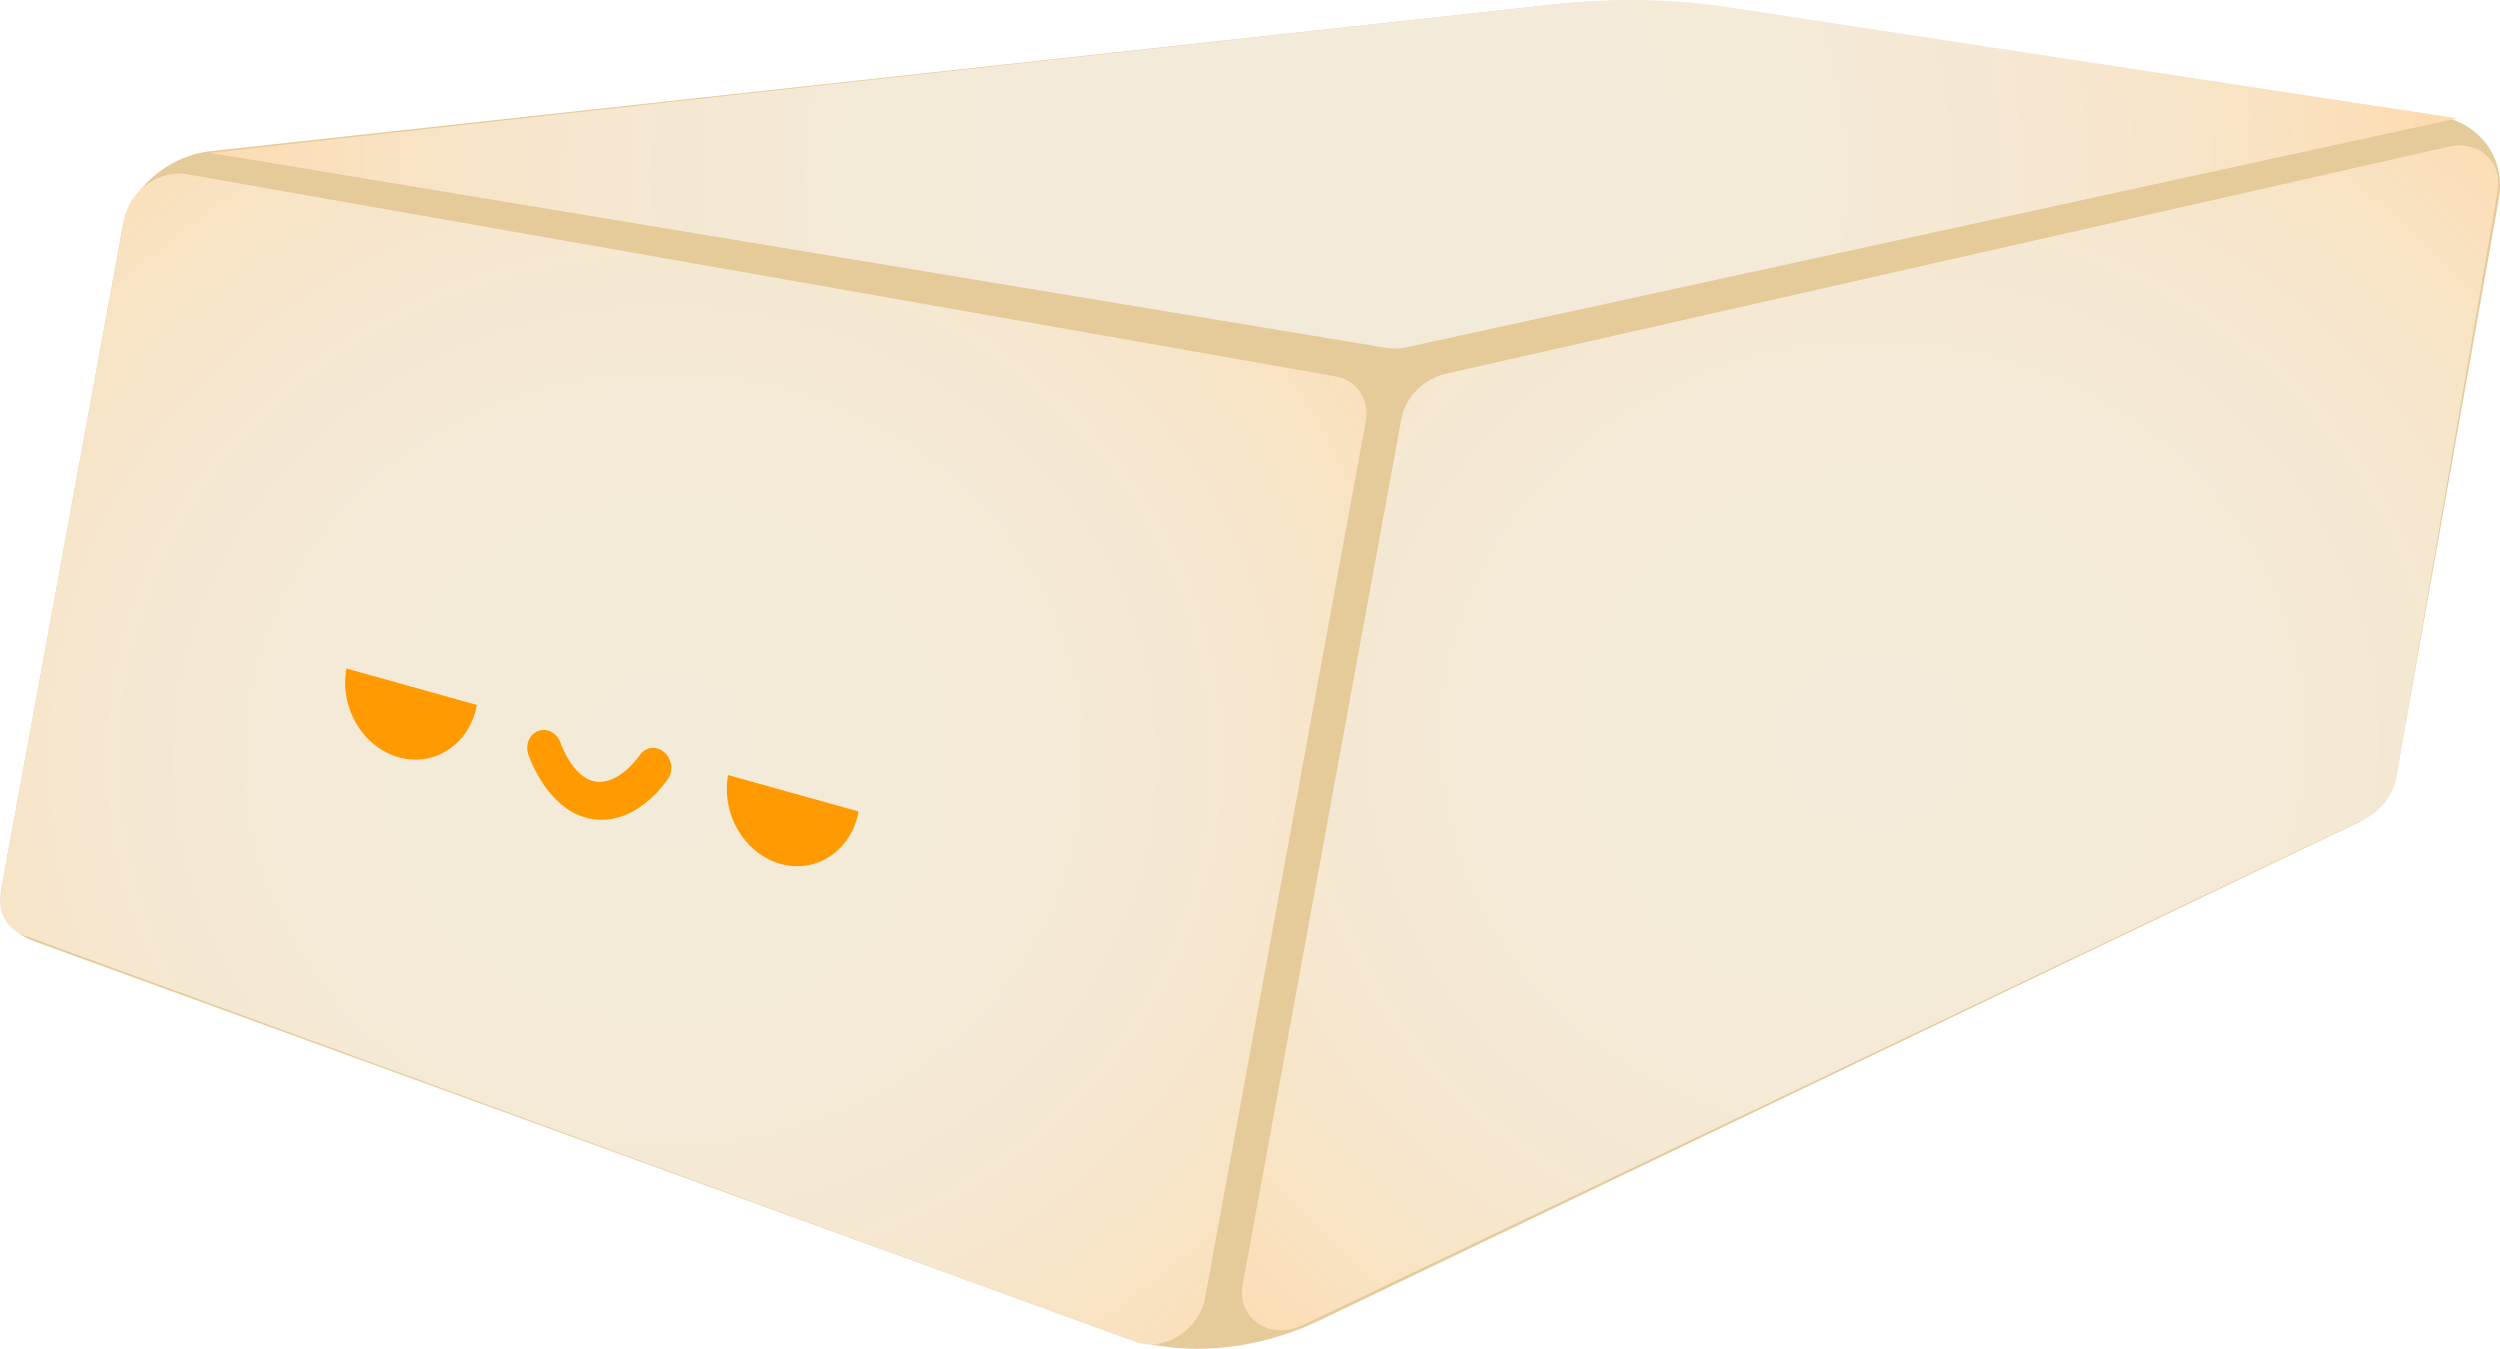
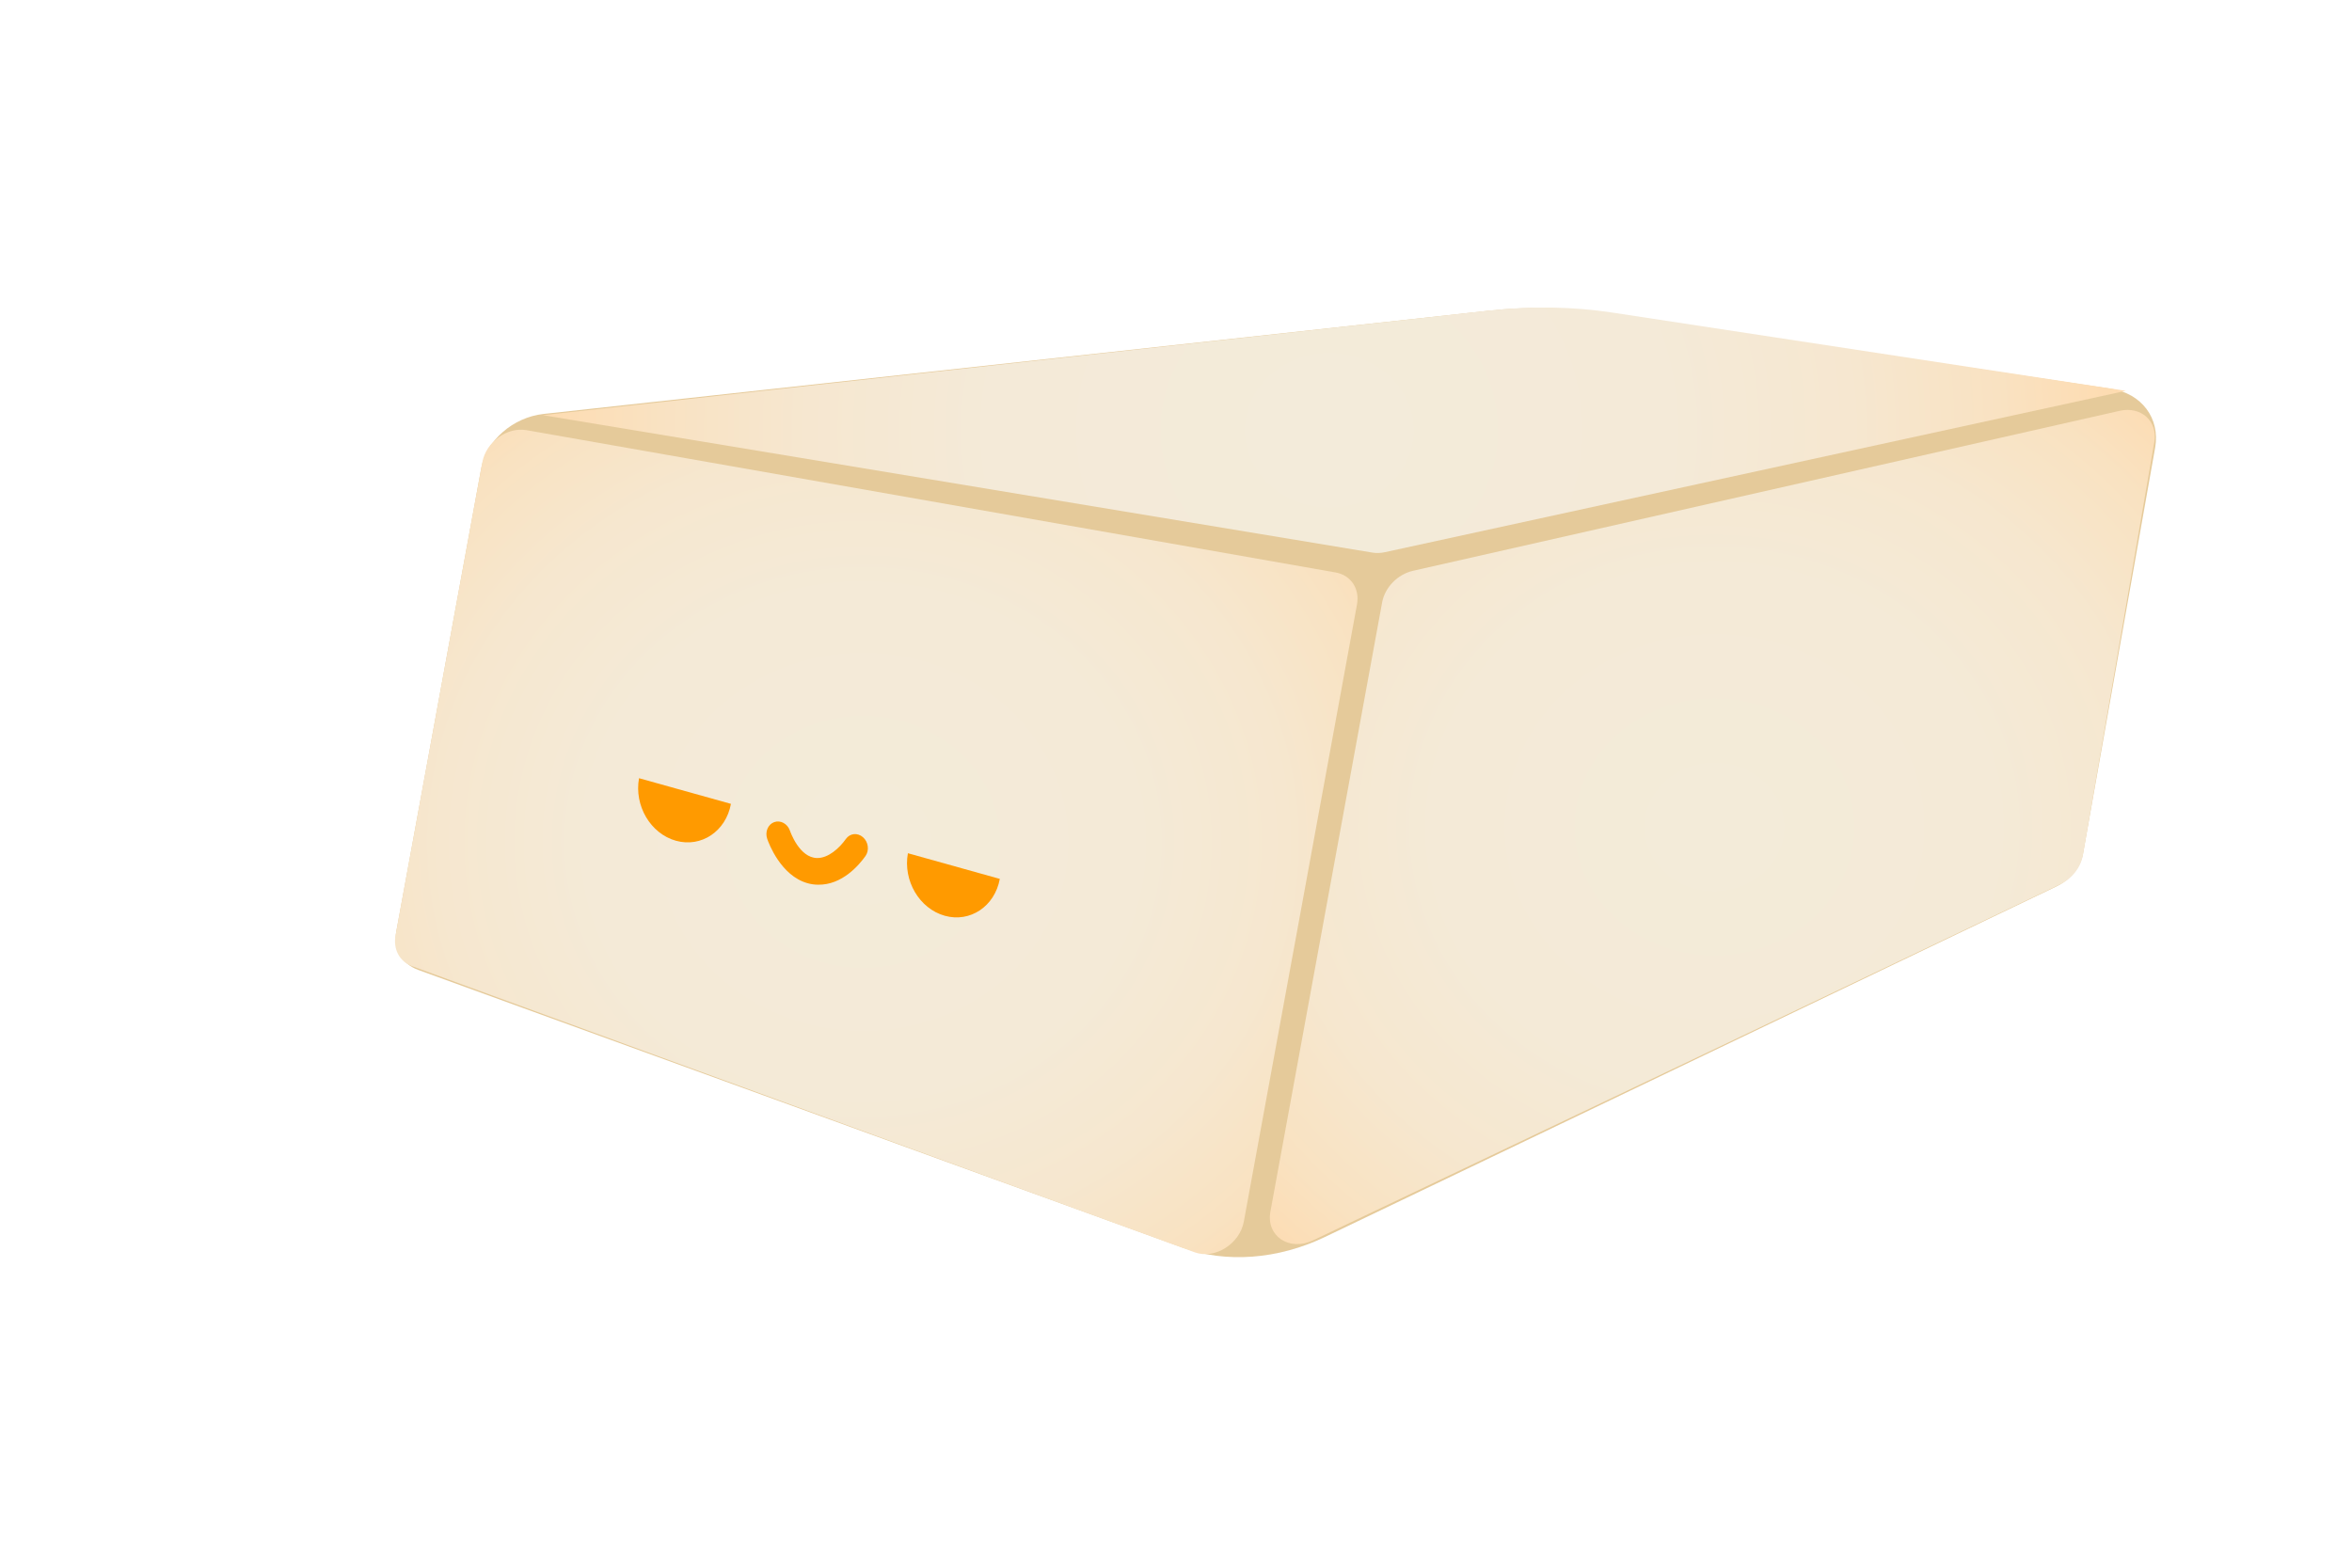
- <svg xmlns="http://www.w3.org/2000/svg" width="519" height="280" viewBox="0 0 519 280" fill="none">
-   <path d="M505.698 23.962L354.912 1.486C344.396 -0.085 333.444 -0.266 322.369 0.95C229.505 11.097 136.641 21.236 43.769 31.383C34.789 32.365 26.901 39.235 25.414 47.382L0.372 183.997C-0.556 189.048 2.04 193.57 6.871 195.322C81.956 222.615 157.033 249.9 232.117 277.193C244.877 281.828 260.232 280.681 274.043 274.06C345.891 239.617 417.747 205.167 489.595 170.724C493.769 168.723 496.792 164.994 497.507 160.97C504.589 121.091 511.663 81.205 518.745 41.327C520.281 32.667 514.752 25.313 505.698 23.962Z" fill="#E5CA9A" />
-   <path d="M25.743 45.592L0.159 185.145C-0.589 189.222 1.35 192.853 4.998 194.189C81.898 222.32 158.799 250.451 235.708 278.575C241.582 280.719 248.96 276.106 250.16 269.53L283.516 87.555C284.371 82.897 281.717 78.918 277.231 78.125L38.749 36.163C33.039 35.158 26.828 39.658 25.743 45.592Z" fill="url(#paint0_radial_208_675)" />
-   <path d="M290.927 86.936L257.998 266.57C256.675 273.773 263.551 278.393 270.584 275.034C343.96 240.055 417.344 205.069 490.72 170.09C494.229 168.422 496.825 165.115 497.441 161.529C504.466 120.91 511.482 80.292 518.507 39.666C519.566 33.528 514.596 29.035 508.311 30.455L300.038 77.627C295.511 78.653 291.74 82.504 290.927 86.936Z" fill="url(#paint1_radial_208_675)" />
-   <path d="M322.747 0.882L43.572 31.738L288.043 72.259C289.234 72.455 290.5 72.417 291.757 72.138L510.102 24.574L358.93 1.516C347.239 -0.266 335.071 -0.477 322.747 0.882Z" fill="url(#paint2_radial_208_675)" />
-   <path d="M121.59 169.743C113.686 167.539 110.12 157.905 109.701 156.682C108.987 154.613 109.907 152.401 111.755 151.729C113.612 151.065 115.682 152.197 116.397 154.266C116.512 154.591 119.182 162.246 124.383 162.314C127.678 162.374 130.931 159.445 132.887 156.682C134.07 155.013 136.304 154.772 137.915 156.176C139.509 157.565 139.837 160.049 138.662 161.718C136.83 164.307 131.81 170.317 124.671 170.181C123.578 170.174 122.551 170.015 121.59 169.743Z" fill="#FF9A00" />
-   <path d="M82.778 157.218C90.254 159.309 97.525 154.439 99.004 146.346L71.916 138.781C70.437 146.874 75.301 155.126 82.778 157.218Z" fill="#FF9A00" />
-   <path d="M162.02 179.339C169.496 181.43 176.768 176.56 178.246 168.467L151.159 160.902C149.68 168.995 154.544 177.247 162.02 179.339Z" fill="#FF9A00" />
+ <svg xmlns="http://www.w3.org/2000/svg" width="780" height="520" viewBox="0 0 780 520" fill="none">
+   <path d="M700.032 128.957L530.361 103.672C518.528 101.905 506.205 101.701 493.743 103.069C389.248 114.484 284.754 125.891 180.25 137.306C170.145 138.411 161.27 146.14 159.597 155.304L131.419 308.997C130.374 314.679 133.296 319.766 138.731 321.737C223.22 352.441 307.699 383.137 392.188 413.842C406.545 419.057 423.824 417.766 439.364 410.317C520.211 371.569 601.066 332.813 681.912 294.065C686.608 291.814 690.011 287.618 690.815 283.091C698.784 238.228 706.744 193.356 714.713 148.492C716.442 138.75 710.22 130.477 700.032 128.957Z" fill="#E5CA9A" />
+   <path d="M159.967 153.292L131.179 310.288C130.337 314.874 132.519 318.96 136.624 320.463C223.156 352.111 309.687 383.758 396.228 415.397C402.838 417.809 411.14 412.619 412.49 405.221L450.024 200.499C450.985 195.259 447.999 190.783 442.952 189.891L174.602 142.683C168.177 141.553 161.187 146.616 159.967 153.292Z" fill="url(#paint0_radial_222_365)" />
+   <path d="M458.363 199.803L421.309 401.891C419.821 409.994 427.559 415.192 435.472 411.413C518.038 372.062 600.613 332.702 683.179 293.351C687.126 291.474 690.048 287.754 690.741 283.72C698.645 238.024 706.54 192.328 714.445 146.624C715.637 139.719 710.044 134.665 702.972 136.262L468.615 189.33C463.521 190.485 459.278 194.817 458.363 199.803Z" fill="url(#paint1_radial_222_365)" />
+   <path d="M494.168 102.992L180.028 137.706L455.118 183.291C456.458 183.512 457.882 183.469 459.296 183.155L704.987 129.645L534.882 103.706C521.727 101.701 508.035 101.463 494.168 102.992Z" fill="url(#paint2_radial_222_365)" />
+   <path d="M267.818 292.961C258.924 290.48 254.912 279.643 254.44 278.267C253.636 275.939 254.671 273.451 256.751 272.695C258.841 271.947 261.171 273.221 261.975 275.549C262.104 275.914 265.109 284.526 270.961 284.603C274.668 284.671 278.329 281.375 280.529 278.267C281.86 276.39 284.375 276.118 286.187 277.698C287.981 279.26 288.35 282.055 287.028 283.932C284.967 286.845 279.318 293.606 271.284 293.453C270.055 293.445 268.899 293.266 267.818 292.961Z" fill="#FF9A00" />
+   <path d="M224.145 278.87C232.558 281.223 240.739 275.744 242.403 266.639L211.923 258.128C210.259 267.234 215.732 276.517 224.145 278.87Z" fill="#FF9A00" />
+   <path d="M313.311 303.756C321.724 306.109 329.906 300.63 331.57 291.525L301.09 283.015C299.426 292.12 304.899 301.403 313.311 303.756Z" fill="#FF9A00" />
  <defs>
-     <radialGradient id="paint0_radial_208_675" cx="0" cy="0" r="1" gradientUnits="userSpaceOnUse" gradientTransform="translate(137.939 157.559) scale(195.519 179.67)">
+     <radialGradient id="paint0_radial_222_365" cx="0" cy="0" r="1" gradientUnits="userSpaceOnUse" gradientTransform="translate(286.215 279.254) scale(220.006 202.129)">
      <stop stop-color="#F3EBD9" />
      <stop offset="0.413" stop-color="#F4EAD7" />
      <stop offset="0.639" stop-color="#F6E7CF" />
      <stop offset="0.82" stop-color="#F9E2C1" />
      <stop offset="0.976" stop-color="#FEDAAE" />
      <stop offset="1" stop-color="#FFD9AA" />
    </radialGradient>
-     <radialGradient id="paint1_radial_208_675" cx="0" cy="0" r="1" gradientUnits="userSpaceOnUse" gradientTransform="translate(388.858 153.164) scale(200.244 184.012)">
+     <radialGradient id="paint1_radial_222_365" cx="0" cy="0" r="1" gradientUnits="userSpaceOnUse" gradientTransform="translate(568.559 274.309) scale(225.323 207.014)">
      <stop stop-color="#F3EBD9" />
      <stop offset="0.413" stop-color="#F4EAD7" />
      <stop offset="0.639" stop-color="#F6E7CF" />
      <stop offset="0.82" stop-color="#F9E2C1" />
      <stop offset="0.976" stop-color="#FEDAAE" />
      <stop offset="1" stop-color="#FFD9AA" />
    </radialGradient>
-     <radialGradient id="paint2_radial_208_675" cx="0" cy="0" r="1" gradientUnits="userSpaceOnUse" gradientTransform="translate(275.349 36.1904) scale(239.25 219.856)">
+     <radialGradient id="paint2_radial_222_365" cx="0" cy="0" r="1" gradientUnits="userSpaceOnUse" gradientTransform="translate(440.833 142.714) scale(269.214 247.338)">
      <stop stop-color="#F3EBDA" />
      <stop offset="0.416" stop-color="#F4EAD8" />
      <stop offset="0.644" stop-color="#F6E7D0" />
      <stop offset="0.825" stop-color="#F9E2C2" />
      <stop offset="0.982" stop-color="#FEDBAF" />
      <stop offset="1" stop-color="#FFDAAC" />
    </radialGradient>
  </defs>
</svg>
